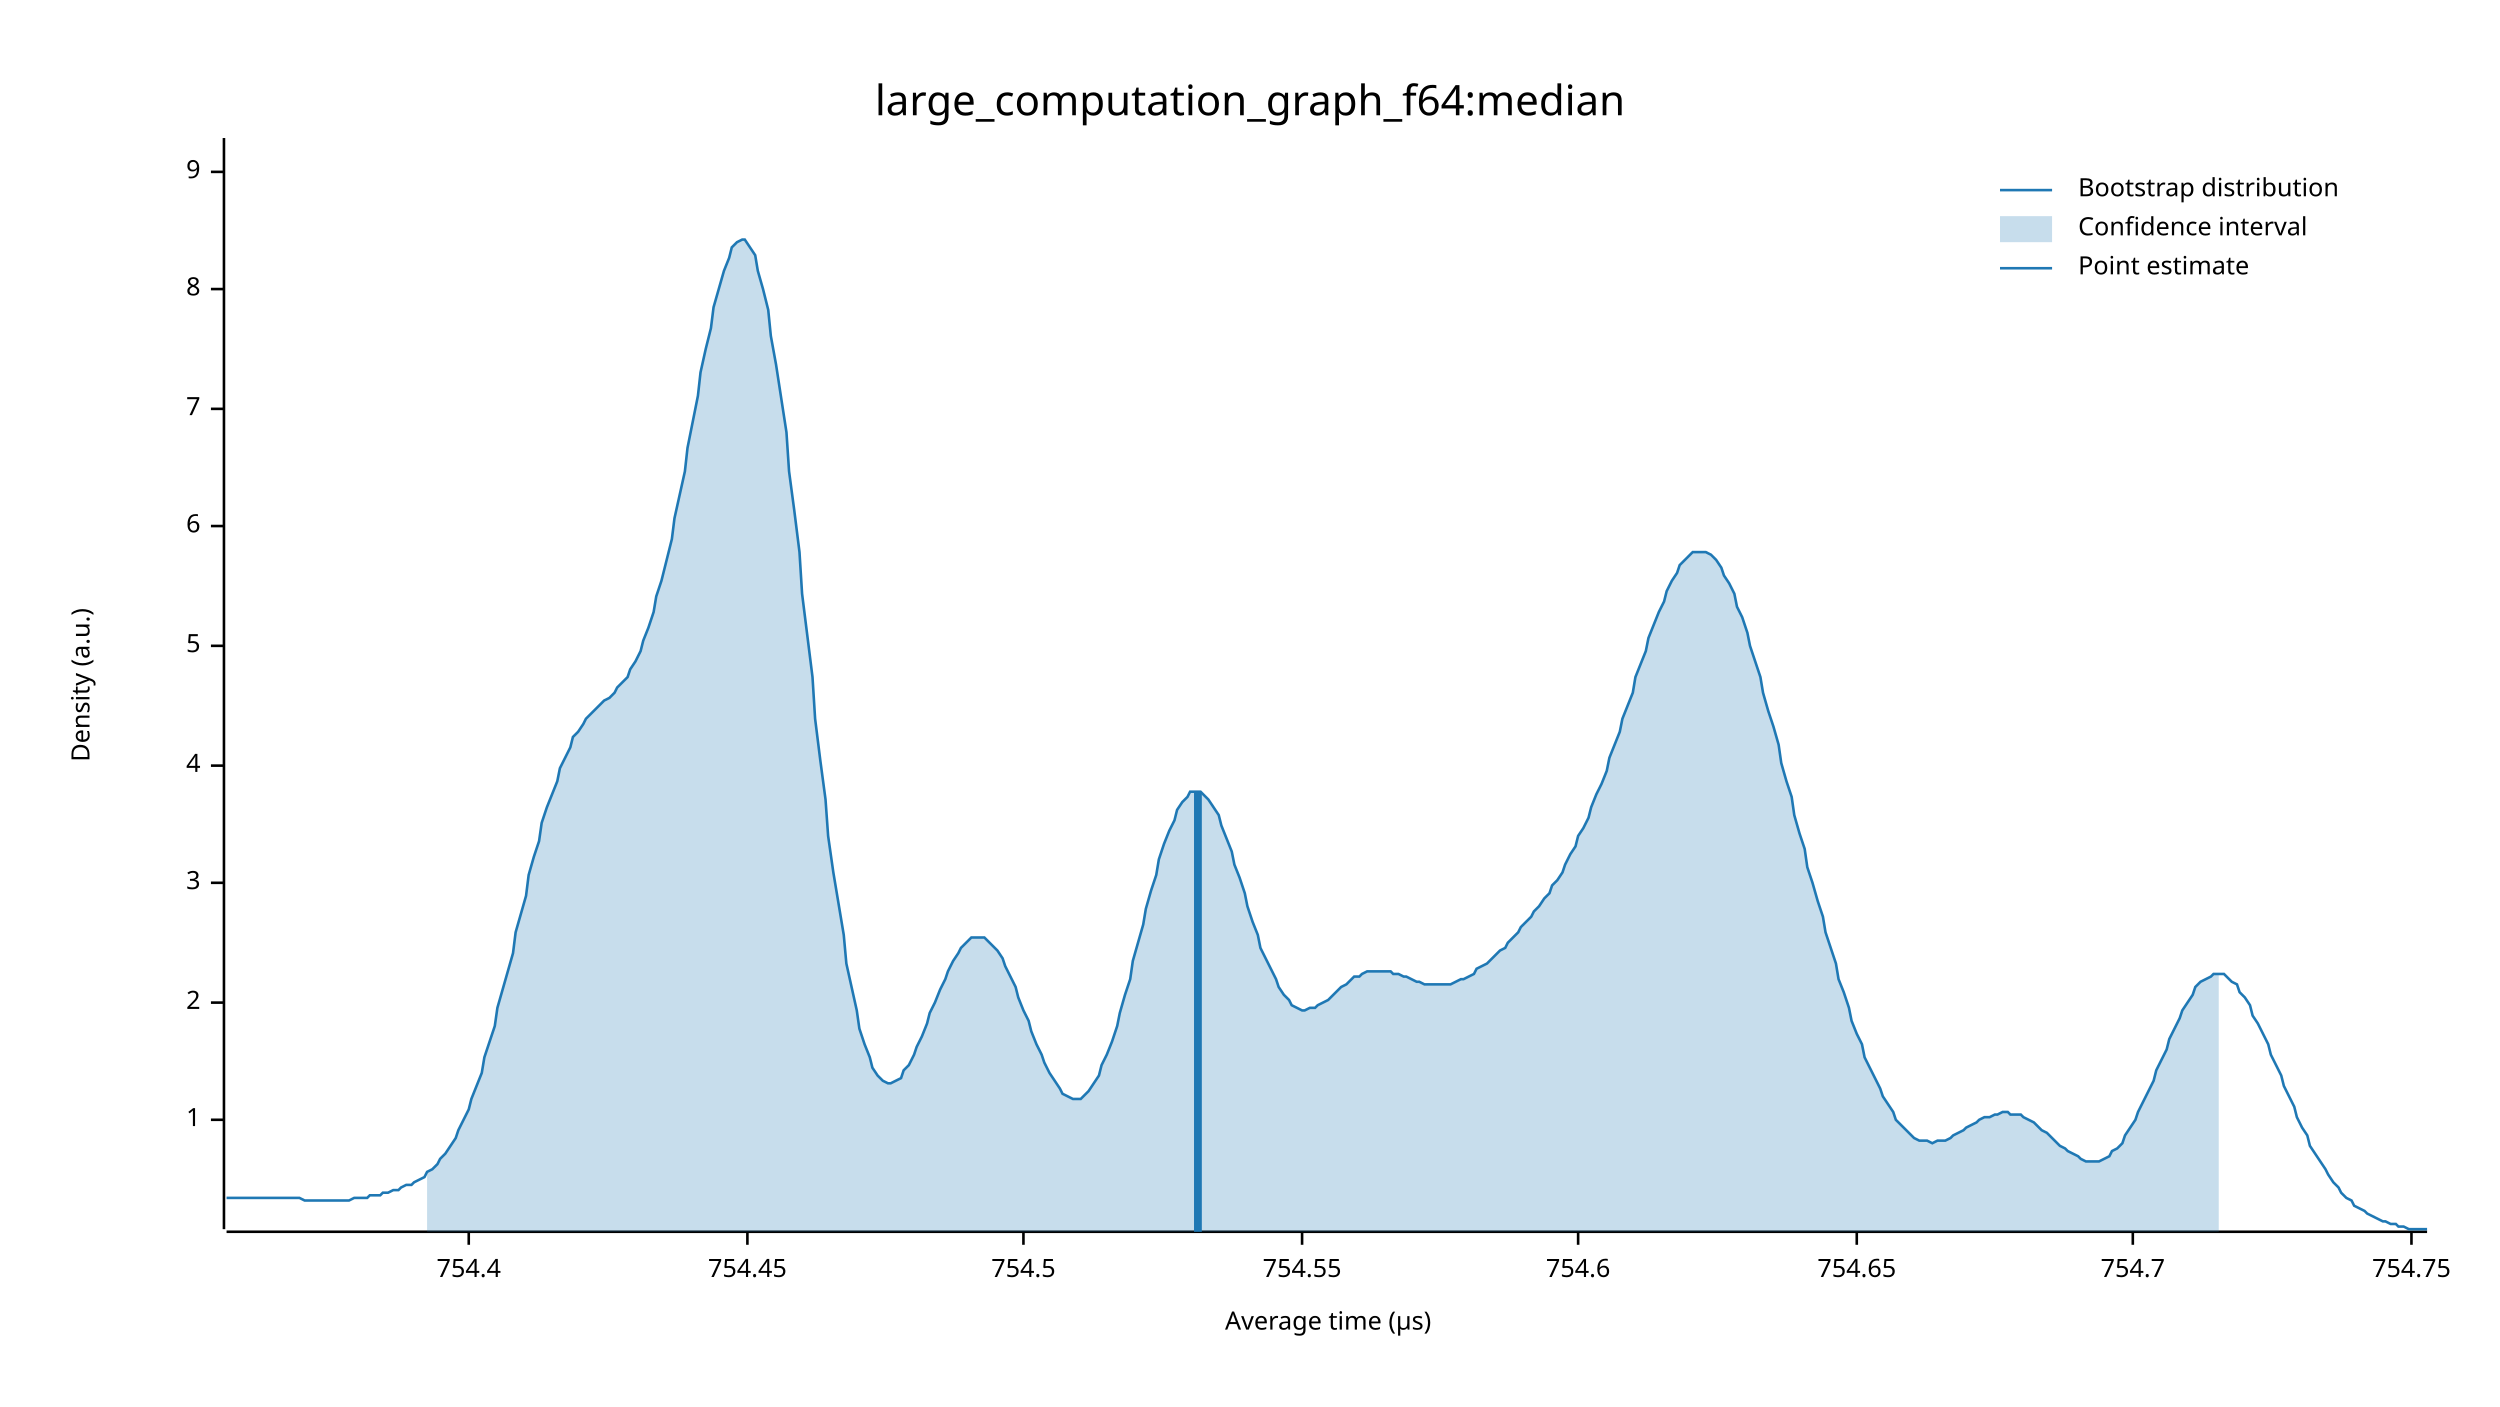
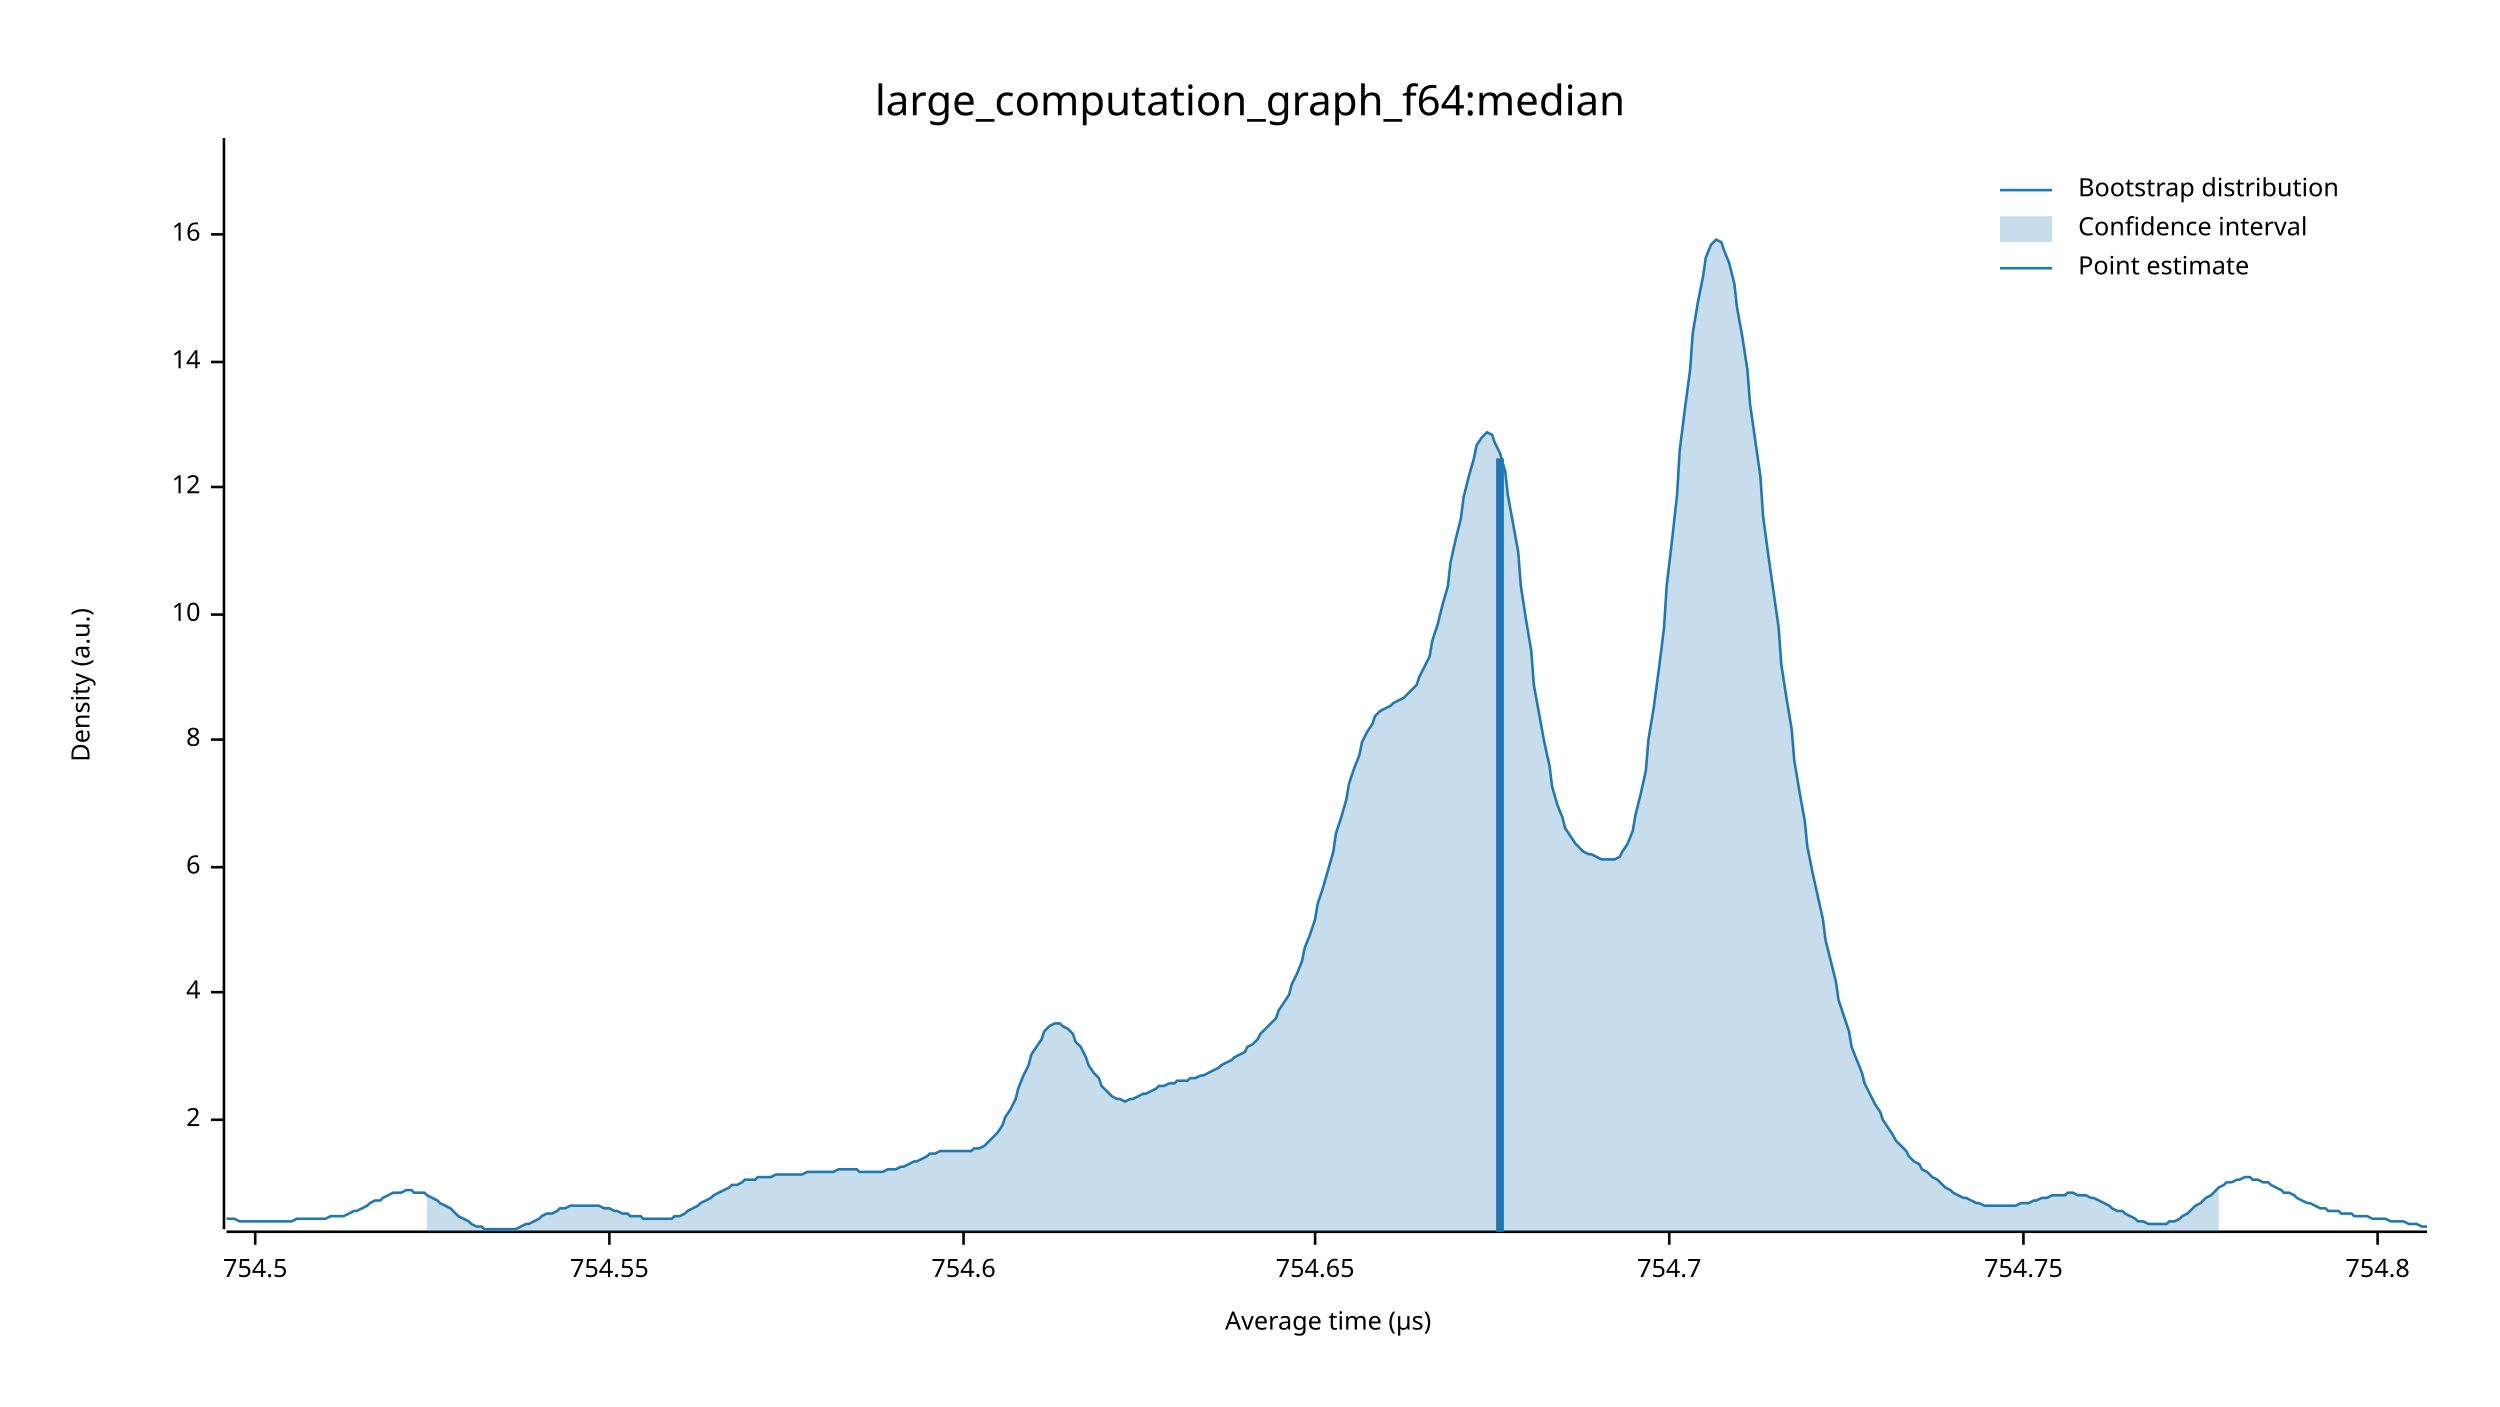
<svg xmlns="http://www.w3.org/2000/svg" width="960" height="540" viewBox="0 0 960 540">
  <text x="480" y="32" dy="0.76em" text-anchor="middle" font-family="sans-serif" font-size="16.129" opacity="1" fill="#000000">
large_computation_graph_f64:median
</text>
  <text x="27" y="263" dy="0.76em" text-anchor="middle" font-family="sans-serif" font-size="9.677" opacity="1" fill="#000000" transform="rotate(270, 27, 263)">
Density (a.u.)
</text>
  <text x="510" y="513" dy="-0.5ex" text-anchor="middle" font-family="sans-serif" font-size="9.677" opacity="1" fill="#000000">
Average time (µs)
</text>
  <polyline fill="none" opacity="1" stroke="#000000" stroke-width="1" points="86,53 86,472 " />
  <text x="77" y="430" dy="0.5ex" text-anchor="end" font-family="sans-serif" font-size="9.677" opacity="1" fill="#000000">
- 1
+ 2
</text>
  <polyline fill="none" opacity="1" stroke="#000000" stroke-width="1" points="81,430 86,430 " />
-   <text x="77" y="385" dy="0.5ex" text-anchor="end" font-family="sans-serif" font-size="9.677" opacity="1" fill="#000000">
- 2
- </text>
-   <polyline fill="none" opacity="1" stroke="#000000" stroke-width="1" points="81,385 86,385 " />
-   <text x="77" y="339" dy="0.5ex" text-anchor="end" font-family="sans-serif" font-size="9.677" opacity="1" fill="#000000">
- 3
- </text>
-   <polyline fill="none" opacity="1" stroke="#000000" stroke-width="1" points="81,339 86,339 " />
-   <text x="77" y="294" dy="0.5ex" text-anchor="end" font-family="sans-serif" font-size="9.677" opacity="1" fill="#000000">
+   <text x="77" y="381" dy="0.5ex" text-anchor="end" font-family="sans-serif" font-size="9.677" opacity="1" fill="#000000">
4
</text>
-   <polyline fill="none" opacity="1" stroke="#000000" stroke-width="1" points="81,294 86,294 " />
-   <text x="77" y="248" dy="0.5ex" text-anchor="end" font-family="sans-serif" font-size="9.677" opacity="1" fill="#000000">
- 5
- </text>
-   <polyline fill="none" opacity="1" stroke="#000000" stroke-width="1" points="81,248 86,248 " />
-   <text x="77" y="202" dy="0.5ex" text-anchor="end" font-family="sans-serif" font-size="9.677" opacity="1" fill="#000000">
+   <polyline fill="none" opacity="1" stroke="#000000" stroke-width="1" points="81,381 86,381 " />
+   <text x="77" y="333" dy="0.5ex" text-anchor="end" font-family="sans-serif" font-size="9.677" opacity="1" fill="#000000">
6
</text>
-   <polyline fill="none" opacity="1" stroke="#000000" stroke-width="1" points="81,202 86,202 " />
-   <text x="77" y="157" dy="0.5ex" text-anchor="end" font-family="sans-serif" font-size="9.677" opacity="1" fill="#000000">
- 7
- </text>
-   <polyline fill="none" opacity="1" stroke="#000000" stroke-width="1" points="81,157 86,157 " />
-   <text x="77" y="111" dy="0.5ex" text-anchor="end" font-family="sans-serif" font-size="9.677" opacity="1" fill="#000000">
+   <polyline fill="none" opacity="1" stroke="#000000" stroke-width="1" points="81,333 86,333 " />
+   <text x="77" y="284" dy="0.5ex" text-anchor="end" font-family="sans-serif" font-size="9.677" opacity="1" fill="#000000">
8
</text>
-   <polyline fill="none" opacity="1" stroke="#000000" stroke-width="1" points="81,111 86,111 " />
-   <text x="77" y="66" dy="0.5ex" text-anchor="end" font-family="sans-serif" font-size="9.677" opacity="1" fill="#000000">
- 9
+   <polyline fill="none" opacity="1" stroke="#000000" stroke-width="1" points="81,284 86,284 " />
+   <text x="77" y="236" dy="0.5ex" text-anchor="end" font-family="sans-serif" font-size="9.677" opacity="1" fill="#000000">
+ 10
</text>
-   <polyline fill="none" opacity="1" stroke="#000000" stroke-width="1" points="81,66 86,66 " />
+   <polyline fill="none" opacity="1" stroke="#000000" stroke-width="1" points="81,236 86,236 " />
+   <text x="77" y="187" dy="0.5ex" text-anchor="end" font-family="sans-serif" font-size="9.677" opacity="1" fill="#000000">
+ 12
+ </text>
+   <polyline fill="none" opacity="1" stroke="#000000" stroke-width="1" points="81,187 86,187 " />
+   <text x="77" y="139" dy="0.5ex" text-anchor="end" font-family="sans-serif" font-size="9.677" opacity="1" fill="#000000">
+ 14
+ </text>
+   <polyline fill="none" opacity="1" stroke="#000000" stroke-width="1" points="81,139 86,139 " />
+   <text x="77" y="90" dy="0.5ex" text-anchor="end" font-family="sans-serif" font-size="9.677" opacity="1" fill="#000000">
+ 16
+ </text>
+   <polyline fill="none" opacity="1" stroke="#000000" stroke-width="1" points="81,90 86,90 " />
  <polyline fill="none" opacity="1" stroke="#000000" stroke-width="1" points="87,473 932,473 " />
-   <text x="180" y="483" dy="0.76em" text-anchor="middle" font-family="sans-serif" font-size="9.677" opacity="1" fill="#000000">
- 754.4
- </text>
-   <polyline fill="none" opacity="1" stroke="#000000" stroke-width="1" points="180,473 180,478 " />
-   <text x="287" y="483" dy="0.76em" text-anchor="middle" font-family="sans-serif" font-size="9.677" opacity="1" fill="#000000">
- 754.45
- </text>
-   <polyline fill="none" opacity="1" stroke="#000000" stroke-width="1" points="287,473 287,478 " />
-   <text x="393" y="483" dy="0.76em" text-anchor="middle" font-family="sans-serif" font-size="9.677" opacity="1" fill="#000000">
+   <text x="98" y="483" dy="0.76em" text-anchor="middle" font-family="sans-serif" font-size="9.677" opacity="1" fill="#000000">
754.5
</text>
-   <polyline fill="none" opacity="1" stroke="#000000" stroke-width="1" points="393,473 393,478 " />
-   <text x="500" y="483" dy="0.76em" text-anchor="middle" font-family="sans-serif" font-size="9.677" opacity="1" fill="#000000">
+   <polyline fill="none" opacity="1" stroke="#000000" stroke-width="1" points="98,473 98,478 " />
+   <text x="234" y="483" dy="0.76em" text-anchor="middle" font-family="sans-serif" font-size="9.677" opacity="1" fill="#000000">
754.55
</text>
-   <polyline fill="none" opacity="1" stroke="#000000" stroke-width="1" points="500,473 500,478 " />
-   <text x="606" y="483" dy="0.76em" text-anchor="middle" font-family="sans-serif" font-size="9.677" opacity="1" fill="#000000">
+   <polyline fill="none" opacity="1" stroke="#000000" stroke-width="1" points="234,473 234,478 " />
+   <text x="370" y="483" dy="0.76em" text-anchor="middle" font-family="sans-serif" font-size="9.677" opacity="1" fill="#000000">
754.6
</text>
-   <polyline fill="none" opacity="1" stroke="#000000" stroke-width="1" points="606,473 606,478 " />
-   <text x="713" y="483" dy="0.76em" text-anchor="middle" font-family="sans-serif" font-size="9.677" opacity="1" fill="#000000">
+   <polyline fill="none" opacity="1" stroke="#000000" stroke-width="1" points="370,473 370,478 " />
+   <text x="505" y="483" dy="0.76em" text-anchor="middle" font-family="sans-serif" font-size="9.677" opacity="1" fill="#000000">
754.65
</text>
-   <polyline fill="none" opacity="1" stroke="#000000" stroke-width="1" points="713,473 713,478 " />
-   <text x="819" y="483" dy="0.76em" text-anchor="middle" font-family="sans-serif" font-size="9.677" opacity="1" fill="#000000">
+   <polyline fill="none" opacity="1" stroke="#000000" stroke-width="1" points="505,473 505,478 " />
+   <text x="641" y="483" dy="0.76em" text-anchor="middle" font-family="sans-serif" font-size="9.677" opacity="1" fill="#000000">
754.7
</text>
-   <polyline fill="none" opacity="1" stroke="#000000" stroke-width="1" points="819,473 819,478 " />
-   <text x="926" y="483" dy="0.76em" text-anchor="middle" font-family="sans-serif" font-size="9.677" opacity="1" fill="#000000">
+   <polyline fill="none" opacity="1" stroke="#000000" stroke-width="1" points="641,473 641,478 " />
+   <text x="777" y="483" dy="0.76em" text-anchor="middle" font-family="sans-serif" font-size="9.677" opacity="1" fill="#000000">
754.75
</text>
-   <polyline fill="none" opacity="1" stroke="#000000" stroke-width="1" points="926,473 926,478 " />
-   <polyline fill="none" opacity="1" stroke="#1F78B4" stroke-width="1" points="87,460 88,460 90,460 92,460 93,460 95,460 97,460 98,460 100,460 102,460 103,460 105,460 107,460 109,460 110,460 112,460 114,460 115,460 117,461 119,461 120,461 122,461 124,461 125,461 127,461 129,461 131,461 132,461 134,461 136,460 137,460 139,460 141,460 142,459 144,459 146,459 147,458 149,458 151,457 153,457 154,456 156,455 158,455 159,454 161,453 163,452 164,450 166,449 168,447 169,445 171,443 173,440 175,437 176,434 178,430 180,426 181,422 183,417 185,412 186,406 188,400 190,394 191,387 193,380 195,373 197,366 198,358 200,351 202,344 203,336 205,329 207,323 208,316 210,310 212,305 214,300 215,295 217,291 219,287 220,283 222,281 224,278 225,276 227,274 229,272 230,271 232,269 234,268 236,266 237,264 239,262 241,260 242,257 244,254 246,250 247,246 249,241 251,235 252,229 254,223 256,215 258,207 259,199 261,190 263,181 264,172 266,162 268,152 269,143 271,134 273,126 274,118 276,111 278,104 280,99 281,95 283,93 285,92 286,92 288,95 290,98 291,104 293,111 295,119 296,129 298,140 300,153 302,166 303,181 305,196 307,212 308,228 310,244 312,260 313,276 315,292 317,307 318,321 320,335 322,347 324,359 325,370 327,379 329,388 330,395 332,401 334,406 335,410 337,413 339,415 341,416 342,416 344,415 346,414 347,411 349,409 351,405 352,402 354,398 356,393 357,389 359,385 361,380 363,376 364,373 366,369 368,366 369,364 371,362 373,360 374,360 376,360 378,360 379,361 381,363 383,365 385,368 386,371 388,375 390,379 391,383 393,388 395,392 396,396 398,401 400,405 401,408 403,412 405,415 407,418 408,420 410,421 412,422 413,422 415,422 417,420 418,419 420,416 422,413 423,409 425,405 427,400 429,394 430,389 432,382 434,376 435,369 437,362 439,355 440,349 442,342 444,336 445,330 447,324 449,319 451,315 452,311 454,308 456,306 457,304 459,304 461,304 462,305 464,307 466,310 468,313 469,317 471,322 473,327 474,332 476,337 478,343 479,348 481,354 483,359 484,364 486,368 488,372 490,376 491,379 493,382 495,384 496,386 498,387 500,388 501,388 503,387 505,387 506,386 508,385 510,384 512,382 513,381 515,379 517,378 518,377 520,375 522,375 523,374 525,373 527,373 528,373 530,373 532,373 534,373 535,374 537,374 539,375 540,375 542,376 544,377 545,377 547,378 549,378 550,378 552,378 554,378 556,378 557,378 559,377 561,376 562,376 564,375 566,374 567,372 569,371 571,370 573,368 574,367 576,365 578,364 579,362 581,360 583,358 584,356 586,354 588,352 589,350 591,348 593,345 595,343 596,340 598,338 600,335 601,332 603,328 605,325 606,321 608,318 610,314 611,310 613,305 615,301 617,296 618,291 620,286 622,281 623,276 625,271 627,266 628,260 630,255 632,250 633,245 635,240 637,235 639,231 640,227 642,223 644,220 645,217 647,215 649,213 650,212 652,212 654,212 655,212 657,213 659,215 661,218 662,221 664,224 666,228 667,233 669,237 671,243 672,248 674,254 676,260 677,266 679,273 681,279 683,286 684,293 686,300 688,306 689,313 691,320 693,326 694,333 696,339 698,346 700,352 701,358 703,364 705,370 706,376 708,381 710,387 711,392 713,397 715,401 716,406 718,410 720,414 722,418 723,421 725,424 727,427 728,430 730,432 732,434 733,435 735,437 737,438 738,438 740,438 742,439 744,438 745,438 747,438 749,437 750,436 752,435 754,434 755,433 757,432 759,431 760,430 762,429 764,429 766,428 767,428 769,427 771,427 772,428 774,428 776,428 777,429 779,430 781,431 782,432 784,434 786,435 788,437 789,438 791,440 793,441 794,442 796,443 798,444 799,445 801,446 803,446 804,446 806,446 808,445 810,444 811,442 813,441 815,439 816,436 818,433 820,430 821,427 823,423 825,419 827,415 828,411 830,407 832,403 833,399 835,395 837,391 838,388 840,385 842,382 843,379 845,377 847,376 849,375 850,374 852,374 854,374 855,375 857,377 859,378 860,381 862,383 864,386 865,390 867,393 869,397 871,401 872,405 874,409 876,413 877,417 879,421 881,425 882,429 884,433 886,436 887,440 889,443 891,446 893,449 894,451 896,454 898,456 899,458 901,460 903,461 904,463 906,464 908,465 909,466 911,467 913,468 915,469 916,469 918,470 920,470 921,471 923,471 925,472 926,472 928,472 930,472 932,472 " />
-   <polygon opacity="0.25" fill="#1F78B4" points="164,450 166,449 168,447 169,445 171,443 173,440 175,437 176,434 178,430 180,426 181,422 183,417 185,412 186,406 188,400 190,394 191,387 193,380 195,373 197,366 198,358 200,351 202,344 203,336 205,329 207,323 208,316 210,310 212,305 214,300 215,295 217,291 219,287 220,283 222,281 224,278 225,276 227,274 229,272 230,271 232,269 234,268 236,266 237,264 239,262 241,260 242,257 244,254 246,250 247,246 249,241 251,235 252,229 254,223 256,215 258,207 259,199 261,190 263,181 264,172 266,162 268,152 269,143 271,134 273,126 274,118 276,111 278,104 280,99 281,95 283,93 285,92 286,92 288,95 290,98 291,104 293,111 295,119 296,129 298,140 300,153 302,166 303,181 305,196 307,212 308,228 310,244 312,260 313,276 315,292 317,307 318,321 320,335 322,347 324,359 325,370 327,379 329,388 330,395 332,401 334,406 335,410 337,413 339,415 341,416 342,416 344,415 346,414 347,411 349,409 351,405 352,402 354,398 356,393 357,389 359,385 361,380 363,376 364,373 366,369 368,366 369,364 371,362 373,360 374,360 376,360 378,360 379,361 381,363 383,365 385,368 386,371 388,375 390,379 391,383 393,388 395,392 396,396 398,401 400,405 401,408 403,412 405,415 407,418 408,420 410,421 412,422 413,422 415,422 417,420 418,419 420,416 422,413 423,409 425,405 427,400 429,394 430,389 432,382 434,376 435,369 437,362 439,355 440,349 442,342 444,336 445,330 447,324 449,319 451,315 452,311 454,308 456,306 457,304 459,304 461,304 462,305 464,307 466,310 468,313 469,317 471,322 473,327 474,332 476,337 478,343 479,348 481,354 483,359 484,364 486,368 488,372 490,376 491,379 493,382 495,384 496,386 498,387 500,388 501,388 503,387 505,387 506,386 508,385 510,384 512,382 513,381 515,379 517,378 518,377 520,375 522,375 523,374 525,373 527,373 528,373 530,373 532,373 534,373 535,374 537,374 539,375 540,375 542,376 544,377 545,377 547,378 549,378 550,378 552,378 554,378 556,378 557,378 559,377 561,376 562,376 564,375 566,374 567,372 569,371 571,370 573,368 574,367 576,365 578,364 579,362 581,360 583,358 584,356 586,354 588,352 589,350 591,348 593,345 595,343 596,340 598,338 600,335 601,332 603,328 605,325 606,321 608,318 610,314 611,310 613,305 615,301 617,296 618,291 620,286 622,281 623,276 625,271 627,266 628,260 630,255 632,250 633,245 635,240 637,235 639,231 640,227 642,223 644,220 645,217 647,215 649,213 650,212 652,212 654,212 655,212 657,213 659,215 661,218 662,221 664,224 666,228 667,233 669,237 671,243 672,248 674,254 676,260 677,266 679,273 681,279 683,286 684,293 686,300 688,306 689,313 691,320 693,326 694,333 696,339 698,346 700,352 701,358 703,364 705,370 706,376 708,381 710,387 711,392 713,397 715,401 716,406 718,410 720,414 722,418 723,421 725,424 727,427 728,430 730,432 732,434 733,435 735,437 737,438 738,438 740,438 742,439 744,438 745,438 747,438 749,437 750,436 752,435 754,434 755,433 757,432 759,431 760,430 762,429 764,429 766,428 767,428 769,427 771,427 772,428 774,428 776,428 777,429 779,430 781,431 782,432 784,434 786,435 788,437 789,438 791,440 793,441 794,442 796,443 798,444 799,445 801,446 803,446 804,446 806,446 808,445 810,444 811,442 813,441 815,439 816,436 818,433 820,430 821,427 823,423 825,419 827,415 828,411 830,407 832,403 833,399 835,395 837,391 838,388 840,385 842,382 843,379 845,377 847,376 849,375 850,374 852,374 852,473 164,473 " />
-   <polyline fill="none" opacity="1" stroke="#1F78B4" stroke-width="3" points="460,473 460,304 " />
+   <polyline fill="none" opacity="1" stroke="#000000" stroke-width="1" points="777,473 777,478 " />
+   <text x="913" y="483" dy="0.76em" text-anchor="middle" font-family="sans-serif" font-size="9.677" opacity="1" fill="#000000">
+ 754.8
+ </text>
+   <polyline fill="none" opacity="1" stroke="#000000" stroke-width="1" points="913,473 913,478 " />
+   <polyline fill="none" opacity="1" stroke="#1F78B4" stroke-width="1" points="87,468 88,468 90,468 92,469 93,469 95,469 97,469 98,469 100,469 102,469 103,469 105,469 107,469 109,469 110,469 112,469 114,468 115,468 117,468 119,468 120,468 122,468 124,468 125,468 127,467 129,467 131,467 132,467 134,466 136,465 137,465 139,464 141,463 142,462 144,461 146,461 147,460 149,459 151,458 153,458 154,458 156,457 158,457 159,458 161,458 163,458 164,459 166,460 168,461 169,462 171,463 173,464 175,466 176,467 178,468 180,469 181,470 183,471 185,471 186,472 188,472 190,472 191,472 193,472 195,472 197,472 198,472 200,471 202,470 203,470 205,469 207,468 208,467 210,466 212,466 214,465 215,464 217,464 219,463 220,463 222,463 224,463 225,463 227,463 229,463 230,463 232,464 234,464 236,465 237,465 239,466 241,466 242,467 244,467 246,467 247,468 249,468 251,468 252,468 254,468 256,468 258,468 259,467 261,467 263,466 264,465 266,464 268,463 269,462 271,461 273,460 274,459 276,458 278,457 280,456 281,455 283,455 285,454 286,453 288,453 290,453 291,452 293,452 295,452 296,452 298,451 300,451 302,451 303,451 305,451 307,451 308,451 310,450 312,450 313,450 315,450 317,450 318,450 320,450 322,449 324,449 325,449 327,449 329,449 330,450 332,450 334,450 335,450 337,450 339,450 341,449 342,449 344,449 346,448 347,448 349,447 351,446 352,446 354,445 356,444 357,443 359,443 361,442 363,442 364,442 366,442 368,442 369,442 371,442 373,442 374,441 376,441 378,440 379,439 381,437 383,435 385,432 386,429 388,426 390,422 391,418 393,413 395,409 396,405 398,402 400,399 401,396 403,394 405,393 407,393 408,394 410,395 412,397 413,400 415,402 417,406 418,409 420,412 422,414 423,417 425,419 427,421 429,422 430,422 432,423 434,422 435,422 437,421 439,420 440,420 442,419 444,418 445,417 447,417 449,416 451,416 452,415 454,415 456,415 457,414 459,414 461,413 462,413 464,412 466,411 468,410 469,409 471,408 473,407 474,406 476,405 478,404 479,402 481,401 483,399 484,397 486,395 488,393 490,391 491,388 493,385 495,382 496,378 498,374 500,369 501,364 503,359 505,353 506,347 508,341 510,334 512,327 513,320 515,314 517,307 518,301 520,295 522,290 523,285 525,281 527,278 528,275 530,273 532,272 534,271 535,270 537,269 539,268 540,267 542,265 544,263 545,260 547,256 549,252 550,246 552,240 554,232 556,225 557,216 559,207 561,199 562,191 564,183 566,176 567,171 569,168 571,166 573,167 574,170 576,174 578,181 579,190 581,201 583,212 584,225 586,238 588,250 589,263 591,274 593,285 595,294 596,302 598,309 600,314 601,318 603,321 605,324 606,325 608,327 610,328 611,328 613,329 615,330 617,330 618,330 620,330 622,329 623,327 625,324 627,319 628,313 630,305 632,296 633,284 635,272 637,257 639,241 640,225 642,208 644,190 645,173 647,157 649,142 650,128 652,116 654,106 655,99 657,94 659,92 661,93 662,96 664,101 666,109 667,118 669,129 671,142 672,155 674,169 676,183 677,198 679,213 681,227 683,241 684,255 686,268 688,280 689,292 691,304 693,315 694,325 696,335 698,344 700,353 701,361 703,369 705,377 706,384 708,390 710,396 711,402 713,407 715,412 716,416 718,420 720,424 722,427 723,430 725,433 727,436 728,438 730,440 732,442 733,444 735,446 737,447 738,449 740,450 742,452 744,453 745,454 747,456 749,457 750,458 752,459 754,460 755,460 757,461 759,462 760,462 762,463 764,463 766,463 767,463 769,463 771,463 772,463 774,463 776,462 777,462 779,462 781,461 782,461 784,460 786,460 788,459 789,459 791,459 793,459 794,458 796,458 798,459 799,459 801,459 803,460 804,460 806,461 808,462 810,463 811,464 813,465 815,465 816,466 818,467 820,468 821,469 823,469 825,470 827,470 828,470 830,470 832,470 833,469 835,469 837,468 838,467 840,466 842,464 843,463 845,462 847,460 849,459 850,458 852,456 854,455 855,454 857,454 859,453 860,453 862,452 864,452 865,453 867,453 869,454 871,454 872,455 874,456 876,457 877,458 879,458 881,459 882,460 884,461 886,462 887,462 889,463 891,464 893,464 894,465 896,465 898,465 899,466 901,466 903,466 904,467 906,467 908,467 909,467 911,468 913,468 915,468 916,468 918,469 920,469 921,469 923,469 925,470 926,470 928,470 930,471 932,471 " />
+   <polygon opacity="0.25" fill="#1F78B4" points="164,459 166,460 168,461 169,462 171,463 173,464 175,466 176,467 178,468 180,469 181,470 183,471 185,471 186,472 188,472 190,472 191,472 193,472 195,472 197,472 198,472 200,471 202,470 203,470 205,469 207,468 208,467 210,466 212,466 214,465 215,464 217,464 219,463 220,463 222,463 224,463 225,463 227,463 229,463 230,463 232,464 234,464 236,465 237,465 239,466 241,466 242,467 244,467 246,467 247,468 249,468 251,468 252,468 254,468 256,468 258,468 259,467 261,467 263,466 264,465 266,464 268,463 269,462 271,461 273,460 274,459 276,458 278,457 280,456 281,455 283,455 285,454 286,453 288,453 290,453 291,452 293,452 295,452 296,452 298,451 300,451 302,451 303,451 305,451 307,451 308,451 310,450 312,450 313,450 315,450 317,450 318,450 320,450 322,449 324,449 325,449 327,449 329,449 330,450 332,450 334,450 335,450 337,450 339,450 341,449 342,449 344,449 346,448 347,448 349,447 351,446 352,446 354,445 356,444 357,443 359,443 361,442 363,442 364,442 366,442 368,442 369,442 371,442 373,442 374,441 376,441 378,440 379,439 381,437 383,435 385,432 386,429 388,426 390,422 391,418 393,413 395,409 396,405 398,402 400,399 401,396 403,394 405,393 407,393 408,394 410,395 412,397 413,400 415,402 417,406 418,409 420,412 422,414 423,417 425,419 427,421 429,422 430,422 432,423 434,422 435,422 437,421 439,420 440,420 442,419 444,418 445,417 447,417 449,416 451,416 452,415 454,415 456,415 457,414 459,414 461,413 462,413 464,412 466,411 468,410 469,409 471,408 473,407 474,406 476,405 478,404 479,402 481,401 483,399 484,397 486,395 488,393 490,391 491,388 493,385 495,382 496,378 498,374 500,369 501,364 503,359 505,353 506,347 508,341 510,334 512,327 513,320 515,314 517,307 518,301 520,295 522,290 523,285 525,281 527,278 528,275 530,273 532,272 534,271 535,270 537,269 539,268 540,267 542,265 544,263 545,260 547,256 549,252 550,246 552,240 554,232 556,225 557,216 559,207 561,199 562,191 564,183 566,176 567,171 569,168 571,166 573,167 574,170 576,174 578,181 579,190 581,201 583,212 584,225 586,238 588,250 589,263 591,274 593,285 595,294 596,302 598,309 600,314 601,318 603,321 605,324 606,325 608,327 610,328 611,328 613,329 615,330 617,330 618,330 620,330 622,329 623,327 625,324 627,319 628,313 630,305 632,296 633,284 635,272 637,257 639,241 640,225 642,208 644,190 645,173 647,157 649,142 650,128 652,116 654,106 655,99 657,94 659,92 661,93 662,96 664,101 666,109 667,118 669,129 671,142 672,155 674,169 676,183 677,198 679,213 681,227 683,241 684,255 686,268 688,280 689,292 691,304 693,315 694,325 696,335 698,344 700,353 701,361 703,369 705,377 706,384 708,390 710,396 711,402 713,407 715,412 716,416 718,420 720,424 722,427 723,430 725,433 727,436 728,438 730,440 732,442 733,444 735,446 737,447 738,449 740,450 742,452 744,453 745,454 747,456 749,457 750,458 752,459 754,460 755,460 757,461 759,462 760,462 762,463 764,463 766,463 767,463 769,463 771,463 772,463 774,463 776,462 777,462 779,462 781,461 782,461 784,460 786,460 788,459 789,459 791,459 793,459 794,458 796,458 798,459 799,459 801,459 803,460 804,460 806,461 808,462 810,463 811,464 813,465 815,465 816,466 818,467 820,468 821,469 823,469 825,470 827,470 828,470 830,470 832,470 833,469 835,469 837,468 838,467 840,466 842,464 843,463 845,462 847,460 849,459 850,458 852,456 852,473 164,473 " />
+   <polyline fill="none" opacity="1" stroke="#1F78B4" stroke-width="3" points="576,473 576,176 " />
  <text x="798" y="68" dy="0.76em" text-anchor="start" font-family="sans-serif" font-size="9.677" opacity="1" fill="#000000">
Bootstrap distribution
</text>
  <text x="798" y="83" dy="0.76em" text-anchor="start" font-family="sans-serif" font-size="9.677" opacity="1" fill="#000000">
Confidence interval
</text>
  <text x="798" y="98" dy="0.76em" text-anchor="start" font-family="sans-serif" font-size="9.677" opacity="1" fill="#000000">
Point estimate
</text>
  <polyline fill="none" opacity="1" stroke="#1F78B4" stroke-width="1" points="768,73 788,73 " />
  <rect x="768" y="83" width="20" height="10" opacity="0.25" fill="#1F78B4" stroke="none" />
  <polyline fill="none" opacity="1" stroke="#1F78B4" stroke-width="1" points="768,103 788,103 " />
</svg>
